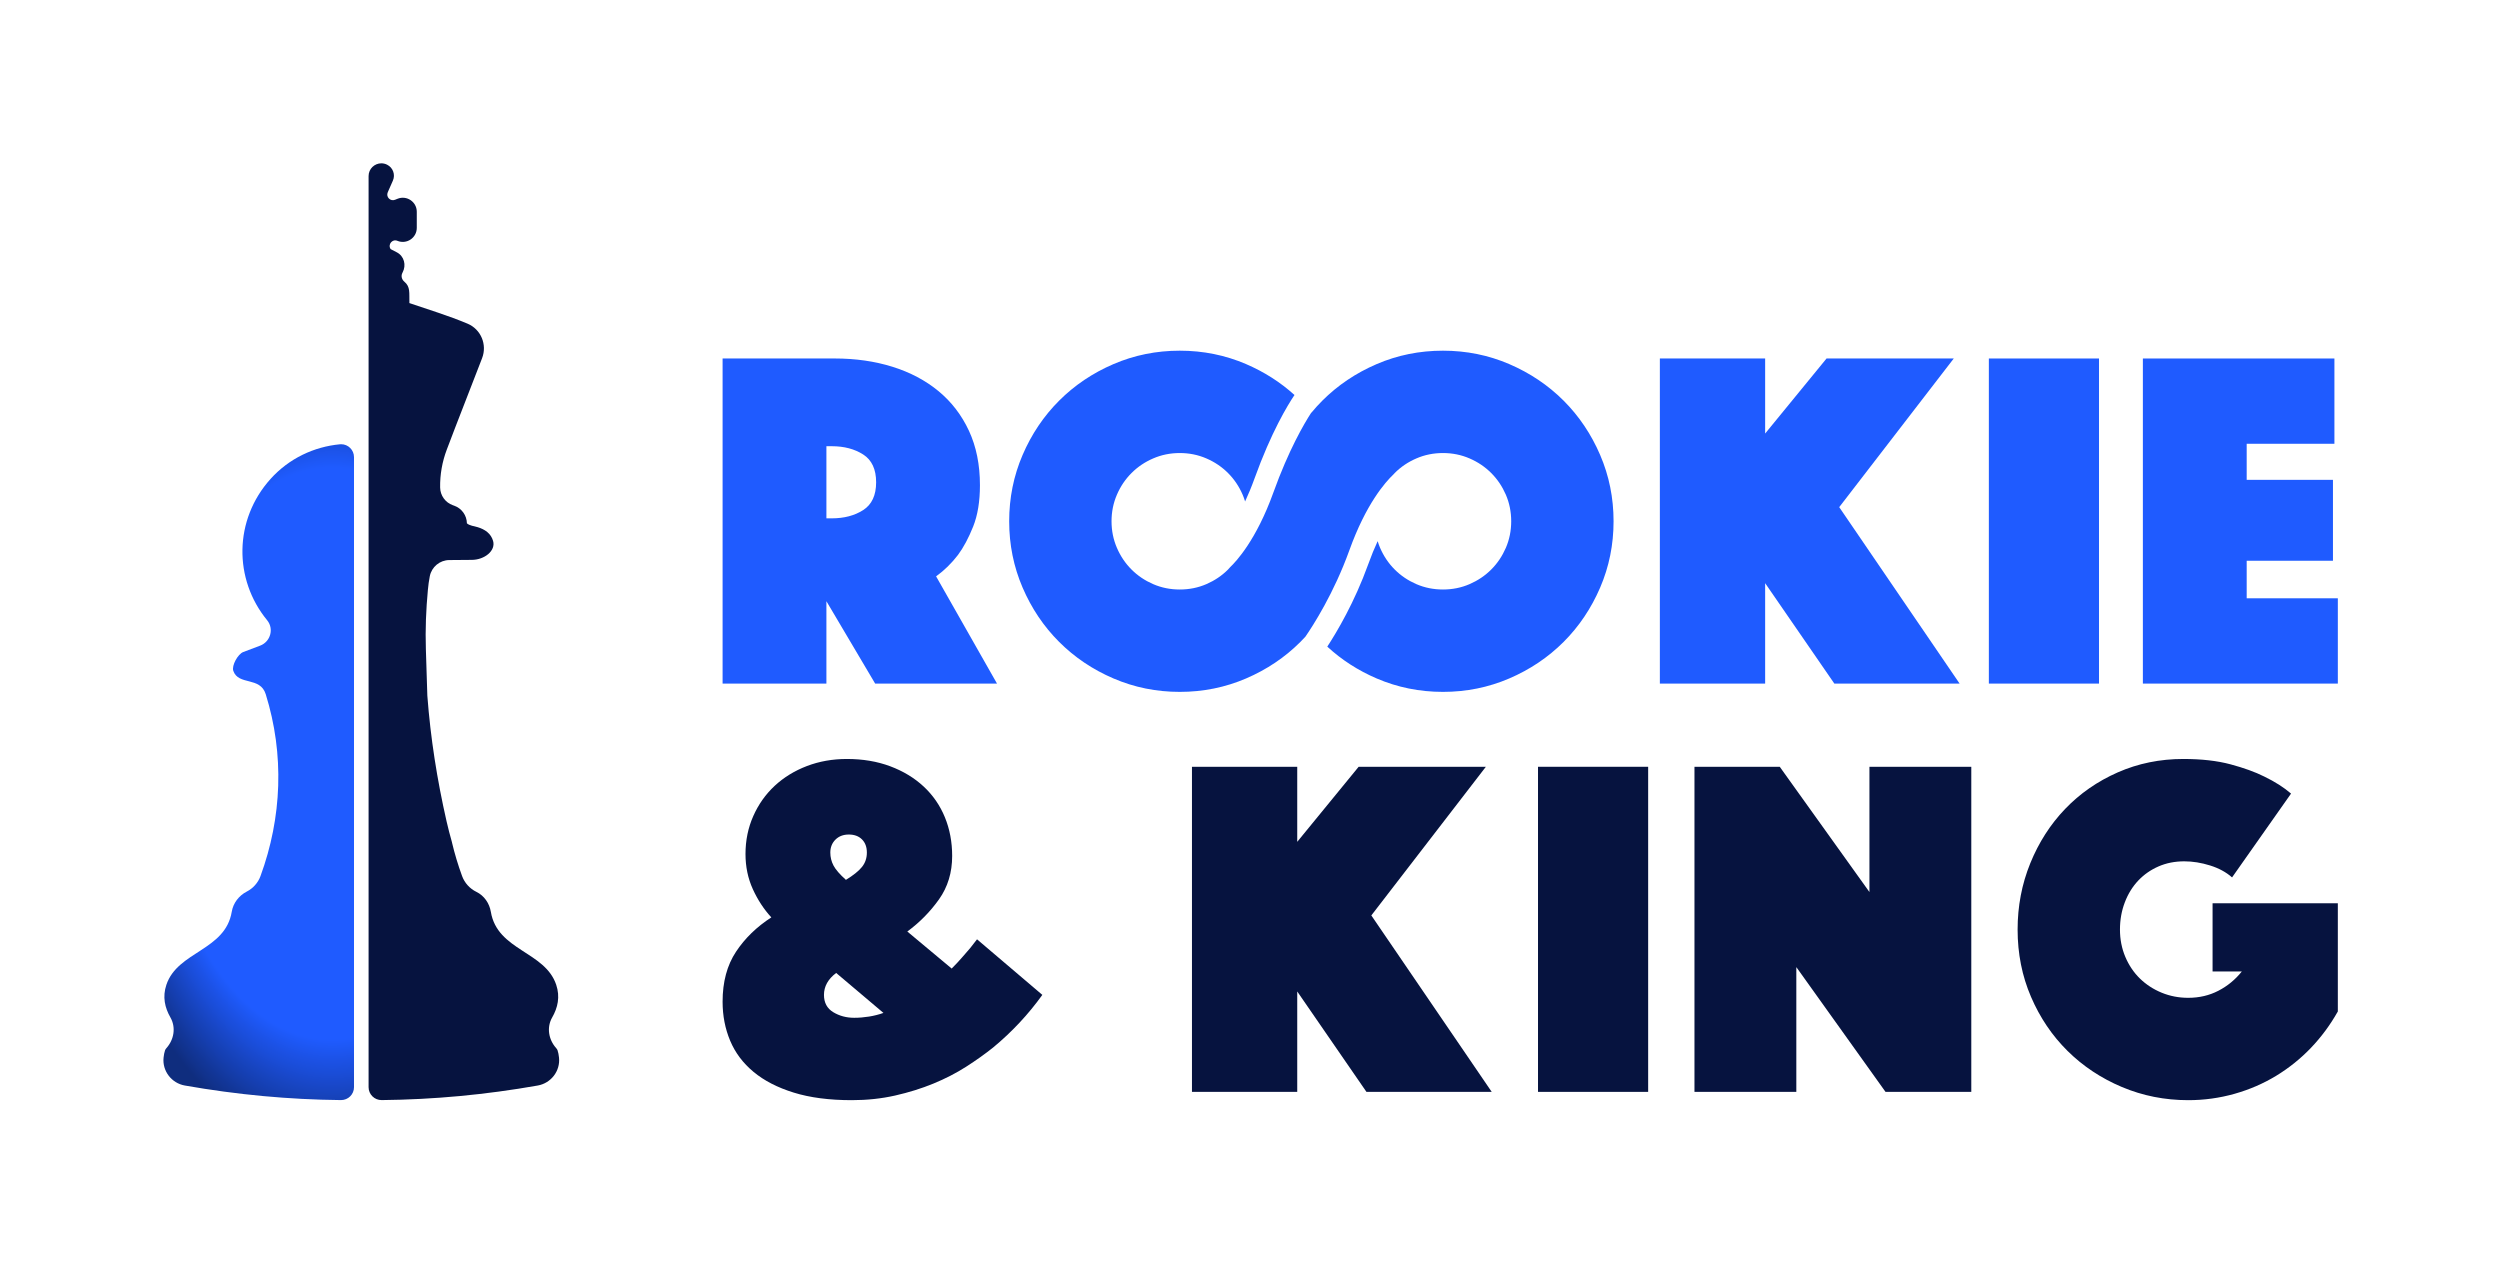
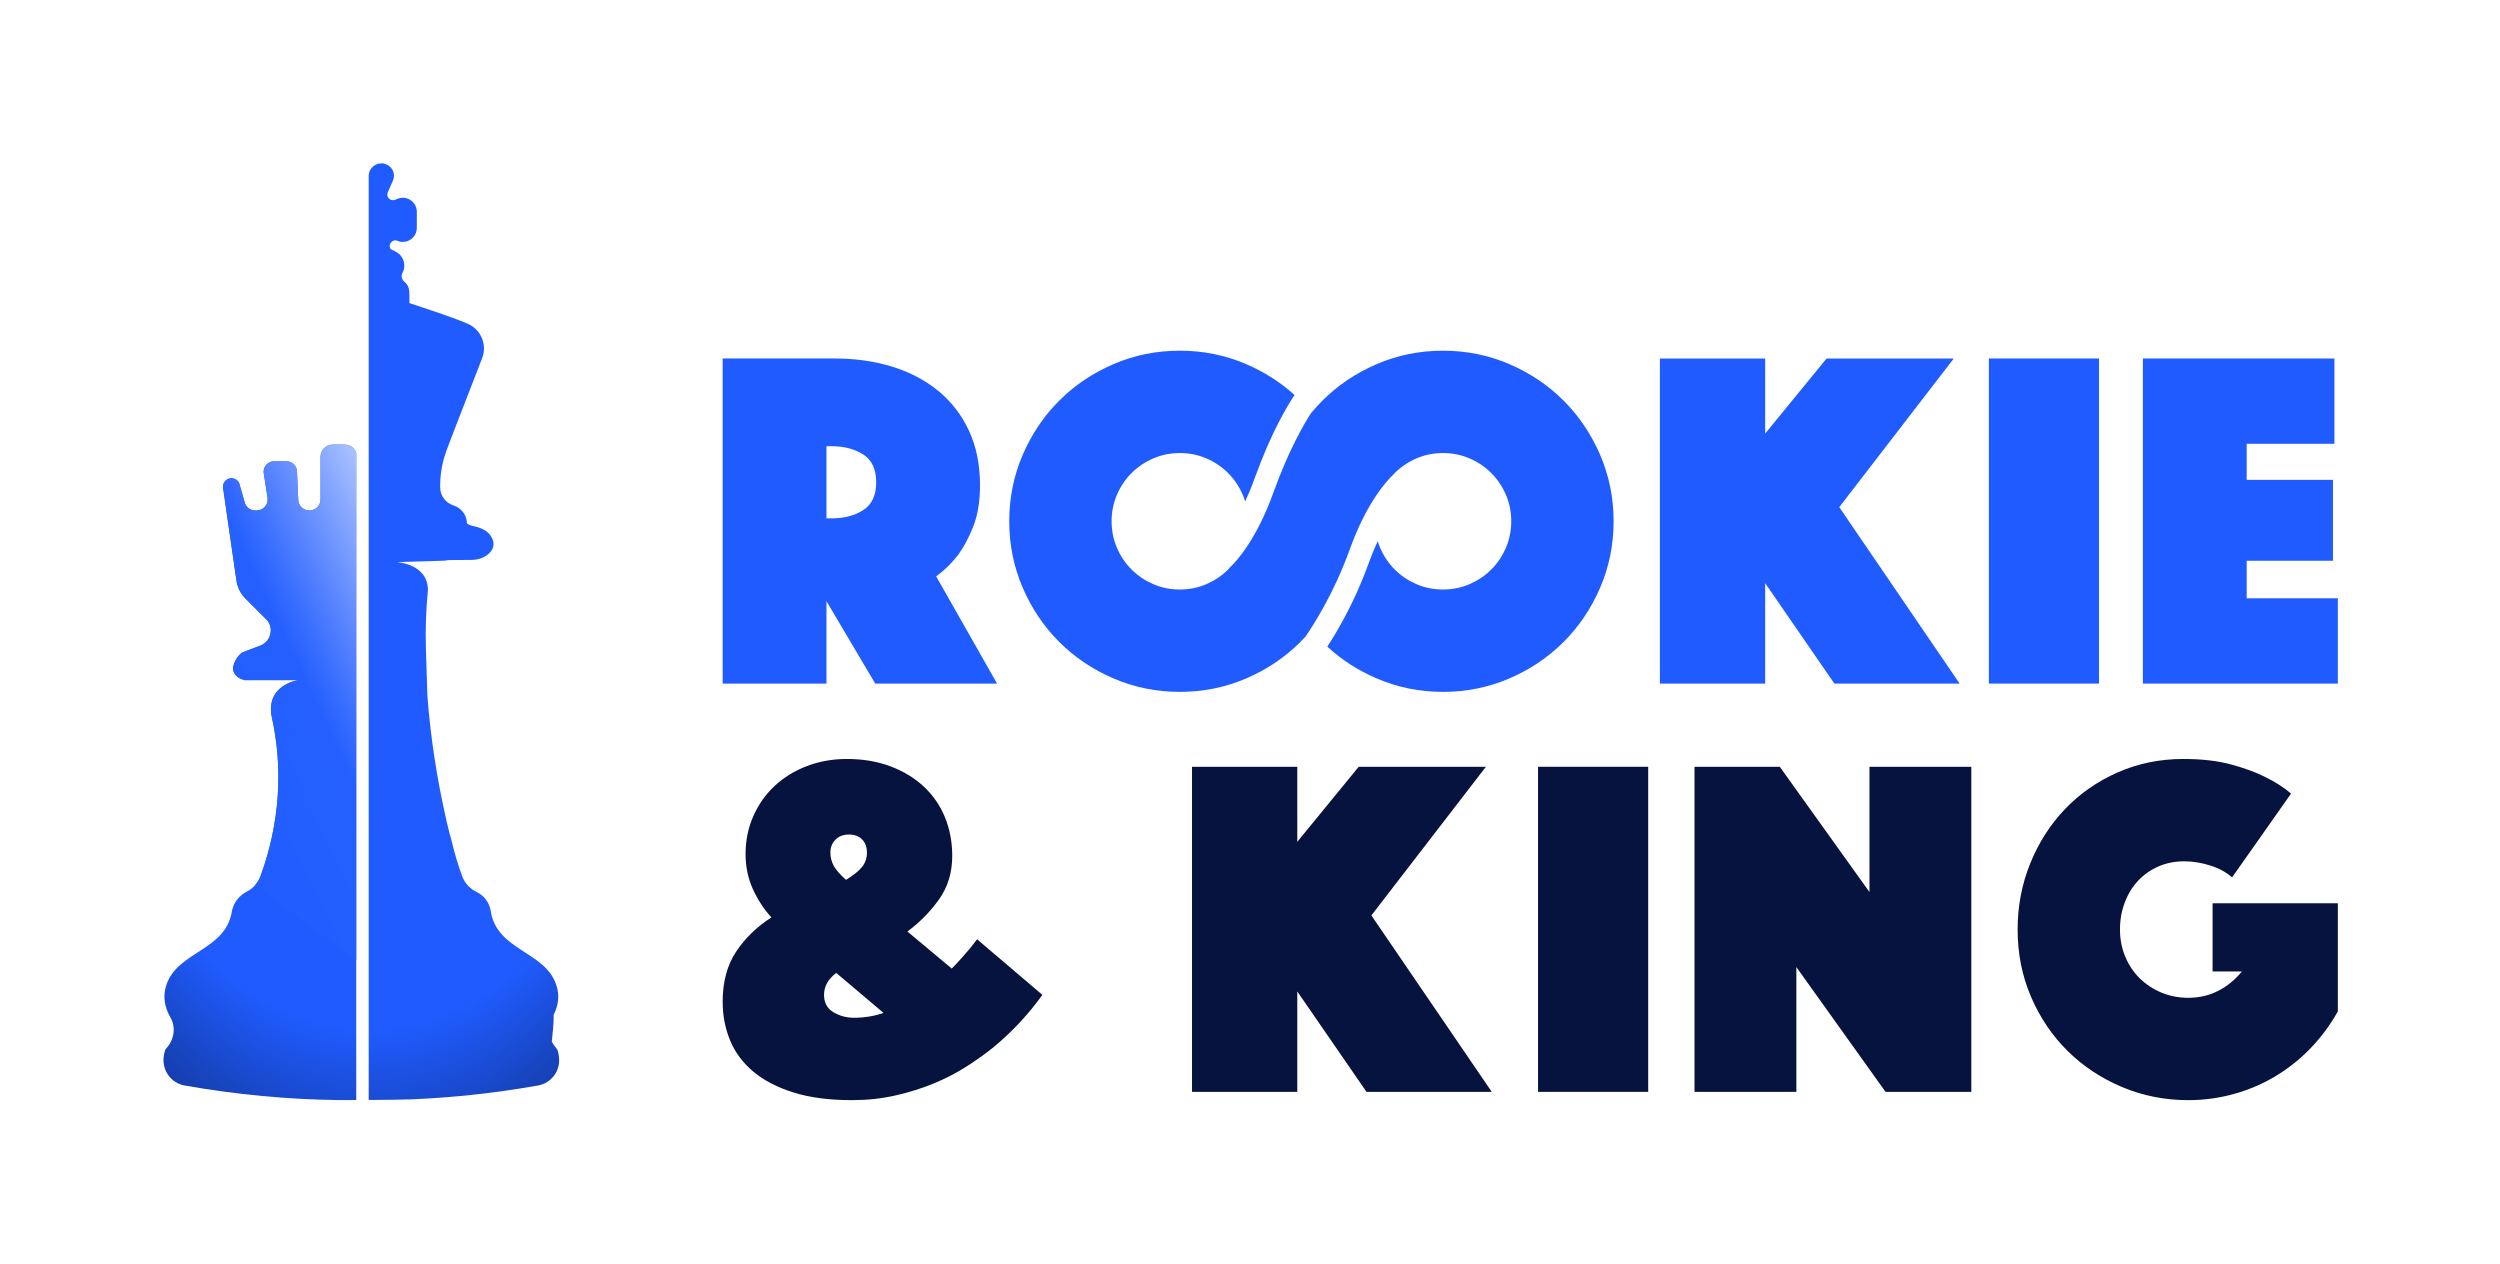
- <svg xmlns="http://www.w3.org/2000/svg" viewBox="0 0 649.266 327.540" width="649" height="328">
+ <svg xmlns="http://www.w3.org/2000/svg" viewBox="0 0 649.295 327.540" width="649" height="328">
  <defs>
-     <radialGradient id="gP" gradientUnits="userSpaceOnUse" cx="0" cy="0" fx="0" fy="0" r="156.191" gradientTransform="matrix(0.757359, 0, 0, 1.242641, 551.0024, 468.3375)">
+     <clipPath id="cL">
+       <rect x="0" y="0" width="268.75" height="1080" />
+     </clipPath>
+     <clipPath id="cR">
+       <rect x="274.85" y="0" width="800" height="1080" />
+     </clipPath>
+     <radialGradient id="gA" gradientUnits="userSpaceOnUse" cx="0" cy="0" fx="0" fy="0" r="347.095" gradientTransform="matrix(0.720926, 0, 0, 1.279074, 275.198, 408.8786)">
      <stop offset="0" stop-color="#1F5BFF" />
-       <stop offset="0.719" stop-color="#1F5BFF" />
-       <stop offset="0.723" stop-color="#1F5BFE" />
-       <stop offset="0.75" stop-color="#1D56F1" />
-       <stop offset="0.777" stop-color="#1C51E4" />
-       <stop offset="0.805" stop-color="#1A4DD8" />
-       <stop offset="0.832" stop-color="#1948CB" />
-       <stop offset="0.859" stop-color="#1744BE" />
-       <stop offset="0.887" stop-color="#153FB2" />
-       <stop offset="0.914" stop-color="#143BA5" />
-       <stop offset="0.941" stop-color="#123698" />
-       <stop offset="0.969" stop-color="#11328C" />
-       <stop offset="0.996" stop-color="#0F2D7F" />
+       <stop offset="0.656" stop-color="#1F5BFF" />
+       <stop offset="0.664" stop-color="#1F5BFE" />
+       <stop offset="0.68" stop-color="#1E58F6" />
+       <stop offset="0.695" stop-color="#1D55EE" />
+       <stop offset="0.711" stop-color="#1C52E5" />
+       <stop offset="0.727" stop-color="#1B4FDD" />
+       <stop offset="0.742" stop-color="#1A4CD5" />
+       <stop offset="0.758" stop-color="#1949CC" />
+       <stop offset="0.773" stop-color="#1846C4" />
+       <stop offset="0.789" stop-color="#1743BC" />
+       <stop offset="0.805" stop-color="#1640B4" />
+       <stop offset="0.82" stop-color="#153DAC" />
+       <stop offset="0.836" stop-color="#143AA3" />
+       <stop offset="0.852" stop-color="#13379B" />
+       <stop offset="0.867" stop-color="#123493" />
+       <stop offset="0.883" stop-color="#11328B" />
+       <stop offset="0.898" stop-color="#102E82" />
      <stop offset="1" stop-color="#0F2D7E" />
    </radialGradient>
-     <radialGradient id="gK" gradientUnits="userSpaceOnUse" cx="0" cy="0" fx="0" fy="0" r="205.212" gradientTransform="matrix(0.726812, 0, 0, 1.273188, 582.6139, 387.9041)">
-       <stop offset="0" stop-color="#FFFFFF" />
-       <stop offset="0.797" stop-color="#FFFFFF" />
-       <stop offset="0.801" stop-color="#FEFEFE" />
-       <stop offset="0.82" stop-color="#F0F0F0" />
-       <stop offset="0.84" stop-color="#E1E1E1" />
-       <stop offset="0.859" stop-color="#D2D2D2" />
-       <stop offset="0.879" stop-color="#C3C3C3" />
-       <stop offset="0.898" stop-color="#B4B4B4" />
-       <stop offset="0.918" stop-color="#A6A6A6" />
-       <stop offset="0.938" stop-color="#989898" />
-       <stop offset="0.957" stop-color="#8A8A8A" />
-       <stop offset="0.977" stop-color="#7C7C7C" />
-       <stop offset="0.996" stop-color="#707070" />
-       <stop offset="1" stop-color="#6F6F6F" />
-     </radialGradient>
+     <linearGradient id="gH" gradientUnits="userSpaceOnUse" x1="0.271" y1="0" x2="1.601" y2="0" gradientTransform="matrix(-115.6908, 55.3304, -55.3304, -115.6908, 348.7944, 500.1782)">
+       <stop offset="0" stop-color="#B3C7FF" />
+       <stop offset="0.004" stop-color="#B1C6FF" />
+       <stop offset="0.043" stop-color="#A3BCFF" />
+       <stop offset="0.082" stop-color="#95B2FF" />
+       <stop offset="0.121" stop-color="#87A7FF" />
+       <stop offset="0.16" stop-color="#7A9EFF" />
+       <stop offset="0.199" stop-color="#6D94FF" />
+       <stop offset="0.238" stop-color="#608AFF" />
+       <stop offset="0.277" stop-color="#5381FF" />
+       <stop offset="0.316" stop-color="#4778FF" />
+       <stop offset="0.355" stop-color="#3B6FFF" />
+       <stop offset="0.395" stop-color="#3067FF" />
+       <stop offset="0.434" stop-color="#2560FF" />
+       <stop offset="1" stop-color="#1F5BFF" />
+     </linearGradient>
  </defs>
-   <g transform="translate(42.118 42.118) scale(0.530143) translate(-467.582 -179.087)">
-     <path d="M 554.684 316.727 C 542.035 317.918 529.762 323.598 520.66 333.715 C 502.684 353.691 502.504 382.832 519.008 402.93 C 522.441 407.109 520.645 413.445 515.586 415.363 L 507.285 418.5 C 504.707 419.477 501.52 425.109 502.43 427.727 C 504.969 435.016 515.586 430.398 518.312 439.152 C 527.508 468.699 526.258 499.57 515.75 528.25 C 514.543 531.539 512.129 534.246 509.016 535.848 C 505.176 537.828 502.371 541.457 501.668 545.719 C 498.523 564.766 475.188 565.07 469.652 581.473 C 467.637 587.453 468.914 592.77 471.621 597.508 C 474.398 602.371 473.402 608.34 469.676 612.516 C 469.348 612.883 469.109 613.242 468.988 613.598 C 468.641 614.605 468.41 615.836 468.266 617.188 C 467.582 623.738 472.172 629.703 478.656 630.852 C 504.156 635.355 529.648 637.738 555.145 637.992 C 558.668 638.027 561.555 635.199 561.555 631.676 L 561.555 323.023 C 561.555 319.52 558.707 316.699 555.277 316.699 C 555.078 316.699 554.883 316.711 554.684 316.727 " fill="url(#gP)" />
-     <path d="M 568.699 185.348 L 568.699 631.676 C 568.699 635.199 571.586 638.027 575.109 637.992 C 600.602 637.738 626.086 635.359 651.582 630.852 C 658.074 629.703 662.676 623.73 661.984 617.172 C 661.844 615.828 661.609 614.602 661.266 613.598 C 661.141 613.242 660.906 612.883 660.578 612.516 C 656.848 608.34 655.855 602.371 658.633 597.512 C 661.34 592.77 662.617 587.453 660.602 581.473 C 655.07 565.086 631.777 564.766 628.594 545.781 C 627.895 541.594 625.332 537.848 621.516 535.988 C 618.27 534.406 615.746 531.637 614.504 528.25 C 612.523 522.848 610.875 517.363 609.559 511.824 L 609.582 511.824 C 608.613 508.391 607.695 504.93 606.879 501.34 C 602.258 481.008 599.047 460.711 597.48 439.883 L 596.762 417.078 C 596.453 407.301 596.84 397.805 597.742 388.113 C 597.961 385.777 598.246 383.555 598.684 381.359 C 599.59 376.793 603.57 373.484 608.223 373.441 L 608.309 373.441 L 619.312 373.352 C 625.496 373.305 631.074 368.879 629.684 364.066 C 628.637 360.43 625.703 358.395 622.102 357.324 C 620.598 356.879 617.941 356.535 616.863 355.434 C 616.789 351.543 614.309 348.105 610.641 346.809 L 609.973 346.574 C 606.297 345.27 603.812 341.82 603.75 337.918 C 603.648 331.559 604.762 325.238 607.023 319.293 L 611.141 308.488 L 624.266 274.641 L 624.309 274.52 C 626.867 267.898 623.738 260.402 617.195 257.645 C 607.867 253.719 598.016 250.746 588.691 247.551 C 588.57 242.414 589.234 239.59 586.191 237.047 C 584.941 236.004 584.504 234.277 585.227 232.82 L 585.328 232.609 C 585.336 232.598 585.34 232.586 585.348 232.574 C 587.273 228.992 586.137 224.551 582.523 222.684 L 579.512 221.125 C 577.977 218.879 580.301 216.012 582.816 217.055 C 587.336 218.93 592.309 215.605 592.309 210.715 L 592.309 202.82 C 592.309 197.961 587.395 194.641 582.887 196.453 L 581.648 196.949 C 579.352 197.871 577.094 195.539 578.09 193.27 L 580.605 187.559 C 581.895 184.629 580.652 181.199 577.781 179.773 L 577.734 179.746 C 576.82 179.297 575.875 179.086 574.953 179.086 C 571.672 179.086 568.699 181.723 568.699 185.348 " fill="#06133F" />
+   <g transform="translate(42.118 42.118) scale(0.530171) translate(-173.678 -279.693)">
+     <g clip-path="url(#cL)">
+       <path d="M 274.820 285.953 L 274.820 612.430 L 271.246 709.320 L 268.797 520.938 C 268.840 520.938 268.879 520.934 268.922 520.934 L 268.922 476.559 L 269.055 423.426 C 269.062 420.145 266.402 417.477 263.121 417.477 L 257.199 417.477 C 253.922 417.477 251.266 420.133 251.266 423.410 L 251.266 444.297 C 251.266 447.316 248.816 449.766 245.797 449.766 C 242.836 449.766 240.414 447.406 240.332 444.449 L 239.730 430.637 C 239.652 427.867 237.387 425.660 234.617 425.660 L 228.492 425.660 C 225.480 425.660 223.117 428.254 223.402 431.254 L 225.352 443.785 C 225.652 446.992 223.129 449.766 219.906 449.766 L 219.316 449.766 C 216.605 449.766 214.305 447.777 213.906 445.094 L 211.727 437.488 C 211.430 435.453 209.684 433.945 207.625 433.945 C 205.129 433.945 203.195 436.137 203.512 438.617 L 210.027 483.809 C 210.465 487.238 212.027 490.430 214.477 492.879 L 225.109 503.512 C 228.551 507.703 226.777 514.047 221.703 515.965 L 213.406 519.105 C 210.824 520.082 207.641 525.711 208.551 528.332 C 209.508 531.074 211.605 532.129 213.996 532.848 L 240.520 532.848 C 240.520 532.848 224.695 534.898 227.258 550.297 C 227.262 550.312 227.262 550.328 227.266 550.344 C 233.168 576.500 231.145 603.355 221.988 628.531 C 220.766 631.887 218.430 634.789 215.238 636.398 C 211.344 638.367 208.496 642.020 207.789 646.324 C 204.645 665.371 181.305 665.676 175.770 682.078 C 173.754 688.059 175.031 693.375 177.738 698.113 C 180.520 702.977 179.527 708.945 175.797 713.117 C 175.469 713.484 175.230 713.848 175.109 714.199 C 174.773 715.172 174.543 716.355 174.402 717.648 C 173.680 724.230 178.160 730.281 184.680 731.438 C 209.898 735.898 235.109 738.277 260.324 738.582 L 260.383 738.582 C 262.812 738.609 288.953 738.508 296.020 738.211 L 296.051 738.211 L 296.051 738.207 C 316.633 737.336 337.215 735.082 357.801 731.438 C 364.324 730.285 368.812 724.242 368.090 717.656 C 367.949 716.359 367.719 715.176 367.383 714.199 C 367.262 713.848 367.023 713.484 366.699 713.121 C 365.824 712.141 365.105 711.059 364.543 709.922 C 365.000 705.400 365.600 700.600 365.450 696.810 C 367.660 692.402 368.555 687.516 366.719 682.078 C 361.160 665.598 337.637 665.367 334.664 646.066 C 334.031 641.961 331.484 638.434 327.734 636.641 C 324.441 635.066 321.879 632.277 320.625 628.855 C 318.645 623.449 316.992 617.969 315.680 612.430 L 315.699 612.430 C 314.730 608.996 313.816 605.531 312.996 601.945 C 308.375 581.609 305.168 561.316 303.598 540.488 L 302.883 517.684 C 302.574 507.906 302.957 498.406 303.863 488.719 C 303.863 475.836 288.562 475.027 288.562 475.027 L 312.051 474.348 C 312.789 474.160 313.555 474.051 314.344 474.047 L 314.426 474.043 L 325.434 473.957 C 331.617 473.906 337.191 469.484 335.805 464.668 C 334.758 461.035 331.820 458.996 328.223 457.930 C 326.715 457.484 324.062 457.141 322.980 456.039 C 322.906 452.148 320.430 448.711 316.762 447.414 L 316.094 447.180 C 312.434 445.883 309.938 442.457 309.871 438.574 C 309.762 432.195 310.871 425.859 313.145 419.898 L 317.258 409.094 L 330.383 375.242 L 330.430 375.125 C 333.004 368.465 329.805 360.977 323.227 358.215 C 313.926 354.301 304.105 351.340 294.812 348.156 C 294.688 343.020 295.355 340.191 292.309 337.652 C 291.059 336.609 290.625 334.887 291.344 333.426 L 291.449 333.215 L 291.469 333.180 C 293.363 329.523 291.922 324.984 288.266 323.090 L 285.633 321.727 C 284.094 319.484 286.422 316.617 288.934 317.660 C 293.453 319.531 298.426 316.211 298.426 311.320 L 298.426 303.426 C 298.426 298.566 293.512 295.246 289.004 297.059 L 287.770 297.555 C 285.469 298.477 283.211 296.145 284.211 293.875 L 286.723 288.164 C 288.016 285.230 286.770 281.801 283.898 280.375 L 283.852 280.352 C 282.941 279.902 281.996 279.691 281.074 279.691 C 277.793 279.691 274.820 282.332 274.820 285.953" fill="url(#gA)" />
+       <path d="M 257.199 417.477 C 253.922 417.477 251.266 420.133 251.266 423.41 L 251.266 444.297 C 251.266 447.316 248.816 449.766 245.797 449.766 C 242.836 449.766 240.414 447.406 240.332 444.449 L 239.73 430.637 C 239.652 427.867 237.387 425.66 234.617 425.66 L 228.492 425.66 C 225.48 425.66 223.117 428.254 223.402 431.254 L 225.352 443.785 C 225.652 446.992 223.129 449.766 219.906 449.766 L 219.316 449.766 C 216.605 449.766 214.305 447.777 213.906 445.094 L 211.727 437.488 C 211.43 435.453 209.684 433.945 207.625 433.945 C 205.129 433.945 203.195 436.137 203.512 438.617 L 210.027 483.809 C 210.465 487.238 212.027 490.43 214.477 492.879 L 225.109 503.512 C 228.551 507.703 226.777 514.047 221.703 515.965 L 213.406 519.105 C 210.824 520.082 207.641 525.711 208.551 528.332 C 209.508 531.074 211.605 532.129 213.996 532.848 L 240.52 532.848 C 240.52 532.848 224.695 534.898 227.258 550.297 C 227.262 550.312 227.262 550.328 227.266 550.344 C 233.168 576.5 231.145 603.355 221.988 628.531 C 221.352 630.277 220.406 631.898 219.199 633.281 L 270.758 671.699 L 268.797 520.938 C 268.84 520.938 268.879 520.934 268.922 520.934 L 268.922 476.559 L 269.055 423.426 C 269.062 420.145 266.402 417.477 263.121 417.477 Z M 257.199 417.477 " fill="url(#gH)" />
+     </g>
+     <g clip-path="url(#cR)">
+       <path d="M 274.820 285.953 L 274.820 612.430 L 271.246 709.320 L 268.797 520.938 C 268.840 520.938 268.879 520.934 268.922 520.934 L 268.922 476.559 L 269.055 423.426 C 269.062 420.145 266.402 417.477 263.121 417.477 L 257.199 417.477 C 253.922 417.477 251.266 420.133 251.266 423.410 L 251.266 444.297 C 251.266 447.316 248.816 449.766 245.797 449.766 C 242.836 449.766 240.414 447.406 240.332 444.449 L 239.730 430.637 C 239.652 427.867 237.387 425.660 234.617 425.660 L 228.492 425.660 C 225.480 425.660 223.117 428.254 223.402 431.254 L 225.352 443.785 C 225.652 446.992 223.129 449.766 219.906 449.766 L 219.316 449.766 C 216.605 449.766 214.305 447.777 213.906 445.094 L 211.727 437.488 C 211.430 435.453 209.684 433.945 207.625 433.945 C 205.129 433.945 203.195 436.137 203.512 438.617 L 210.027 483.809 C 210.465 487.238 212.027 490.430 214.477 492.879 L 225.109 503.512 C 228.551 507.703 226.777 514.047 221.703 515.965 L 213.406 519.105 C 210.824 520.082 207.641 525.711 208.551 528.332 C 209.508 531.074 211.605 532.129 213.996 532.848 L 240.520 532.848 C 240.520 532.848 224.695 534.898 227.258 550.297 C 227.262 550.312 227.262 550.328 227.266 550.344 C 233.168 576.500 231.145 603.355 221.988 628.531 C 220.766 631.887 218.430 634.789 215.238 636.398 C 211.344 638.367 208.496 642.020 207.789 646.324 C 204.645 665.371 181.305 665.676 175.770 682.078 C 173.754 688.059 175.031 693.375 177.738 698.113 C 180.520 702.977 179.527 708.945 175.797 713.117 C 175.469 713.484 175.230 713.848 175.109 714.199 C 174.773 715.172 174.543 716.355 174.402 717.648 C 173.680 724.230 178.160 730.281 184.680 731.438 C 209.898 735.898 235.109 738.277 260.324 738.582 L 260.383 738.582 C 262.812 738.609 288.953 738.508 296.020 738.211 L 296.051 738.211 L 296.051 738.207 C 316.633 737.336 337.215 735.082 357.801 731.438 C 364.324 730.285 368.812 724.242 368.090 717.656 C 367.949 716.359 367.719 715.176 367.383 714.199 C 367.262 713.848 367.023 713.484 366.699 713.121 C 365.824 712.141 365.105 711.059 364.543 709.922 C 365.000 705.400 365.600 700.600 365.450 696.810 C 367.660 692.402 368.555 687.516 366.719 682.078 C 361.160 665.598 337.637 665.367 334.664 646.066 C 334.031 641.961 331.484 638.434 327.734 636.641 C 324.441 635.066 321.879 632.277 320.625 628.855 C 318.645 623.449 316.992 617.969 315.680 612.430 L 315.699 612.430 C 314.730 608.996 313.816 605.531 312.996 601.945 C 308.375 581.609 305.168 561.316 303.598 540.488 L 302.883 517.684 C 302.574 507.906 302.957 498.406 303.863 488.719 C 303.863 475.836 288.562 475.027 288.562 475.027 L 312.051 474.348 C 312.789 474.160 313.555 474.051 314.344 474.047 L 314.426 474.043 L 325.434 473.957 C 331.617 473.906 337.191 469.484 335.805 464.668 C 334.758 461.035 331.820 458.996 328.223 457.930 C 326.715 457.484 324.062 457.141 322.980 456.039 C 322.906 452.148 320.430 448.711 316.762 447.414 L 316.094 447.180 C 312.434 445.883 309.938 442.457 309.871 438.574 C 309.762 432.195 310.871 425.859 313.145 419.898 L 317.258 409.094 L 330.383 375.242 L 330.430 375.125 C 333.004 368.465 329.805 360.977 323.227 358.215 C 313.926 354.301 304.105 351.340 294.812 348.156 C 294.688 343.020 295.355 340.191 292.309 337.652 C 291.059 336.609 290.625 334.887 291.344 333.426 L 291.449 333.215 L 291.469 333.180 C 293.363 329.523 291.922 324.984 288.266 323.090 L 285.633 321.727 C 284.094 319.484 286.422 316.617 288.934 317.660 C 293.453 319.531 298.426 316.211 298.426 311.320 L 298.426 303.426 C 298.426 298.566 293.512 295.246 289.004 297.059 L 287.770 297.555 C 285.469 298.477 283.211 296.145 284.211 293.875 L 286.723 288.164 C 288.016 285.230 286.770 281.801 283.898 280.375 L 283.852 280.352 C 282.941 279.902 281.996 279.691 281.074 279.691 C 277.793 279.691 274.820 282.332 274.820 285.953" fill="url(#gA)" />
+     </g>
  </g>
-   <g transform="translate(187.662 90.778) scale(1) translate(-356.016 -673.738)">
+   <g transform="translate(187.690 90.778) scale(1) translate(-356.016 -673.738)">
    <path d="M 382.977 717.281 L 384.371 717.281 C 387.578 717.281 390.297 716.566 392.535 715.129 C 394.77 713.695 395.891 711.293 395.891 707.914 C 395.891 704.543 394.77 702.137 392.535 700.699 C 390.297 699.266 387.578 698.547 384.371 698.547 L 382.977 698.547 Z M 356.016 675.762 L 385.129 675.762 C 390.531 675.762 395.531 676.48 400.129 677.914 C 404.73 679.352 408.715 681.461 412.094 684.246 C 415.465 687.027 418.105 690.469 420.004 694.559 C 421.902 698.656 422.852 703.359 422.852 708.676 C 422.852 712.895 422.262 716.48 421.082 719.434 C 419.898 722.387 418.59 724.836 417.156 726.773 C 415.465 728.973 413.57 730.828 411.461 732.344 L 427.281 760.191 L 395.637 760.191 L 382.977 738.801 L 382.977 760.191 L 356.016 760.191 Z M 356.016 675.762 " fill="#1F5BFF" />
    <path d="M 599.43 675.766 L 626.773 675.766 L 626.773 695.258 L 642.719 675.766 L 675.758 675.766 L 646.012 714.371 L 677.277 760.195 L 644.746 760.195 L 626.773 734.117 L 626.773 760.195 L 599.43 760.195 Z M 599.43 675.766 " fill="#1F5BFF" />
    <path d="M 684.871 675.766 L 713.48 675.766 L 713.48 760.195 L 684.871 760.195 Z M 684.871 675.766 " fill="#1F5BFF" />
    <path d="M 724.871 675.766 L 774.617 675.766 L 774.617 697.914 L 751.832 697.914 L 751.832 707.281 L 774.238 707.281 L 774.238 728.293 L 751.832 728.293 L 751.832 738.043 L 775.504 738.043 L 775.504 760.195 L 724.871 760.195 Z M 724.871 675.766 " fill="#1F5BFF" />
    <path d="M 583.926 700.828 C 581.605 695.426 578.438 690.723 574.434 686.715 C 570.422 682.707 565.719 679.543 560.316 677.219 C 554.914 674.898 549.18 673.738 543.102 673.738 C 537.027 673.738 531.285 674.898 525.887 677.219 C 520.488 679.543 515.781 682.707 511.773 686.715 C 510.773 687.715 509.82 688.762 508.926 689.848 C 508.918 689.84 508.91 689.832 508.902 689.824 C 507.047 692.684 503.035 699.508 499.043 710.609 C 494.617 722.914 489.383 728.496 487.859 729.934 C 487.668 730.148 487.484 730.371 487.281 730.574 C 485.676 732.18 483.801 733.441 481.648 734.371 C 479.496 735.301 477.195 735.762 474.75 735.762 C 472.301 735.762 470.004 735.301 467.852 734.371 C 465.699 733.441 463.82 732.18 462.219 730.574 C 460.613 728.973 459.348 727.094 458.422 724.941 C 457.492 722.789 457.027 720.488 457.027 718.043 C 457.027 715.594 457.492 713.297 458.422 711.141 C 459.348 708.992 460.613 707.113 462.219 705.512 C 463.82 703.906 465.699 702.641 467.852 701.715 C 470.004 700.785 472.301 700.32 474.75 700.32 C 477.195 700.32 479.496 700.785 481.648 701.715 C 483.801 702.641 485.676 703.906 487.281 705.512 C 488.883 707.113 490.148 708.992 491.078 711.141 C 491.324 711.715 491.535 712.301 491.715 712.895 C 492.539 711.113 493.363 709.148 494.16 706.934 C 498.496 694.887 502.773 687.879 504.539 685.25 C 500.879 681.926 496.688 679.25 491.965 677.219 C 486.562 674.898 480.824 673.738 474.75 673.738 C 468.672 673.738 462.934 674.898 457.535 677.219 C 452.133 679.543 447.43 682.707 443.422 686.715 C 439.41 690.723 436.246 695.426 433.926 700.828 C 431.605 706.227 430.445 711.965 430.445 718.043 C 430.445 724.117 431.605 729.855 433.926 735.258 C 436.246 740.656 439.41 745.363 443.422 749.371 C 447.43 753.379 452.133 756.543 457.535 758.863 C 462.934 761.184 468.672 762.348 474.75 762.348 C 480.824 762.348 486.562 761.184 491.965 758.863 C 497.363 756.543 502.07 753.379 506.078 749.371 C 506.527 748.922 506.961 748.461 507.387 747.996 C 509.312 745.203 514.758 736.797 518.809 725.531 C 523.102 713.594 528.074 707.918 530.277 705.836 C 530.375 705.727 530.469 705.613 530.57 705.512 C 532.172 703.906 534.051 702.641 536.203 701.715 C 538.355 700.785 540.652 700.32 543.102 700.32 C 545.547 700.32 547.852 700.785 550 701.715 C 552.152 702.641 554.031 703.906 555.633 705.512 C 557.238 707.113 558.5 708.992 559.434 711.141 C 560.359 713.297 560.824 715.594 560.824 718.043 C 560.824 720.488 560.359 722.789 559.434 724.941 C 558.5 727.094 557.238 728.973 555.633 730.574 C 554.031 732.18 552.152 733.441 550 734.371 C 547.852 735.301 545.547 735.762 543.102 735.762 C 540.652 735.762 538.355 735.301 536.203 734.371 C 534.051 733.441 532.172 732.18 530.57 730.574 C 528.969 728.973 527.699 727.094 526.773 724.941 C 526.527 724.371 526.32 723.793 526.141 723.203 C 525.312 724.996 524.488 726.988 523.691 729.211 C 520.141 739.074 515.543 746.793 513.059 750.598 C 516.777 754.027 521.051 756.789 525.887 758.863 C 531.285 761.184 537.027 762.348 543.102 762.348 C 549.18 762.348 554.914 761.184 560.316 758.863 C 565.719 756.543 570.422 753.379 574.434 749.371 C 578.438 745.363 581.605 740.656 583.926 735.258 C 586.246 729.855 587.406 724.117 587.406 718.043 C 587.406 711.965 586.246 706.227 583.926 700.828 " fill="#1F5BFF" />
    <path d="M 383.992 804.078 C 383.992 805.262 384.262 806.379 384.812 807.434 C 385.363 808.488 386.438 809.73 388.043 811.168 C 389.98 809.984 391.375 808.867 392.219 807.812 C 393.062 806.758 393.484 805.516 393.484 804.078 C 393.484 802.645 393.062 801.504 392.219 800.66 C 391.375 799.816 390.234 799.395 388.801 799.395 C 387.363 799.395 386.207 799.84 385.32 800.723 C 384.434 801.609 383.992 802.73 383.992 804.078 M 390.191 846.988 C 391.461 846.988 392.746 846.883 394.055 846.672 C 395.359 846.465 396.605 846.145 397.789 845.723 L 385.512 835.344 C 383.398 836.945 382.344 838.848 382.344 841.039 C 382.344 843.066 383.145 844.562 384.75 845.531 C 386.352 846.504 388.168 846.988 390.191 846.988 M 356.016 842.812 C 356.016 837.668 357.176 833.34 359.5 829.836 C 361.816 826.336 364.879 823.363 368.676 820.914 C 366.73 818.805 365.133 816.355 363.863 813.57 C 362.598 810.785 361.965 807.75 361.965 804.457 C 361.965 800.914 362.641 797.621 363.992 794.586 C 365.34 791.547 367.195 788.934 369.559 786.734 C 371.922 784.543 374.707 782.836 377.914 781.609 C 381.121 780.387 384.582 779.773 388.297 779.773 C 392.43 779.773 396.184 780.406 399.559 781.672 C 402.934 782.938 405.828 784.691 408.23 786.926 C 410.637 789.164 412.473 791.82 413.738 794.898 C 415.004 797.98 415.637 801.336 415.637 804.965 C 415.637 809.266 414.496 813.023 412.219 816.23 C 409.941 819.438 407.195 822.223 403.992 824.586 L 415.512 834.203 C 416.523 833.191 417.43 832.223 418.23 831.293 C 419.031 830.363 419.727 829.562 420.32 828.887 C 420.996 828.047 421.586 827.285 422.094 826.609 L 439.055 841.039 C 435.426 846.102 431.164 850.66 426.27 854.711 C 424.16 856.398 421.816 858.066 419.246 859.711 C 416.668 861.355 413.844 862.812 410.762 864.078 C 407.68 865.344 404.371 866.375 400.828 867.18 C 397.281 867.98 393.527 868.383 389.559 868.383 C 383.738 868.383 378.715 867.727 374.496 866.418 C 370.277 865.113 366.797 863.316 364.055 861.039 C 361.312 858.762 359.285 856.062 357.977 852.938 C 356.668 849.816 356.016 846.441 356.016 842.812 " fill="#06133F" />
    <path d="M 477.914 781.801 L 505.254 781.801 L 505.254 801.293 L 521.203 781.801 L 554.242 781.801 L 524.496 820.406 L 555.762 866.23 L 523.23 866.23 L 505.254 840.152 L 505.254 866.23 L 477.914 866.23 Z M 477.914 781.801 " fill="#06133F" />
    <path d="M 567.785 781.801 L 596.391 781.801 L 596.391 866.23 L 567.785 866.23 Z M 567.785 781.801 " fill="#06133F" />
    <path d="M 608.418 781.801 L 630.566 781.801 L 653.859 814.332 L 653.859 781.801 L 680.312 781.801 L 680.312 866.23 L 658.035 866.23 L 634.871 833.824 L 634.871 866.23 L 608.418 866.23 Z M 608.418 781.801 " fill="#06133F" />
    <path d="M 748.035 810.531 C 746.516 809.184 744.617 808.148 742.34 807.434 C 740.059 806.719 737.824 806.355 735.629 806.355 C 733.18 806.355 730.945 806.801 728.922 807.684 C 726.895 808.57 725.141 809.797 723.668 811.355 C 722.191 812.918 721.027 814.797 720.188 816.988 C 719.344 819.184 718.922 821.547 718.922 824.078 C 718.922 826.609 719.383 828.973 720.312 831.168 C 721.238 833.359 722.508 835.238 724.109 836.801 C 725.715 838.359 727.594 839.586 729.742 840.469 C 731.895 841.355 734.191 841.801 736.641 841.801 C 739.512 841.801 742.129 841.188 744.488 839.965 C 746.852 838.742 748.879 837.074 750.566 834.965 L 742.973 834.965 L 742.973 817.242 L 775.504 817.242 L 775.504 845.344 C 773.559 848.805 771.238 851.945 768.543 854.773 C 765.84 857.602 762.82 860.027 759.488 862.055 C 756.156 864.078 752.547 865.641 748.668 866.734 C 744.785 867.832 740.773 868.383 736.641 868.383 C 730.566 868.383 724.828 867.242 719.426 864.965 C 714.023 862.684 709.32 859.562 705.312 855.598 C 701.305 851.633 698.141 846.945 695.82 841.547 C 693.496 836.145 692.34 830.324 692.34 824.078 C 692.34 818.004 693.434 812.266 695.629 806.863 C 697.824 801.465 700.84 796.758 704.68 792.75 C 708.52 788.742 713.078 785.578 718.352 783.254 C 723.625 780.934 729.301 779.773 735.375 779.773 C 740.102 779.773 744.191 780.238 747.652 781.168 C 751.113 782.098 754.023 783.148 756.387 784.332 C 759.176 785.68 761.492 787.16 763.352 788.762 Z M 748.035 810.531 " fill="#06133F" />
  </g>
</svg>
